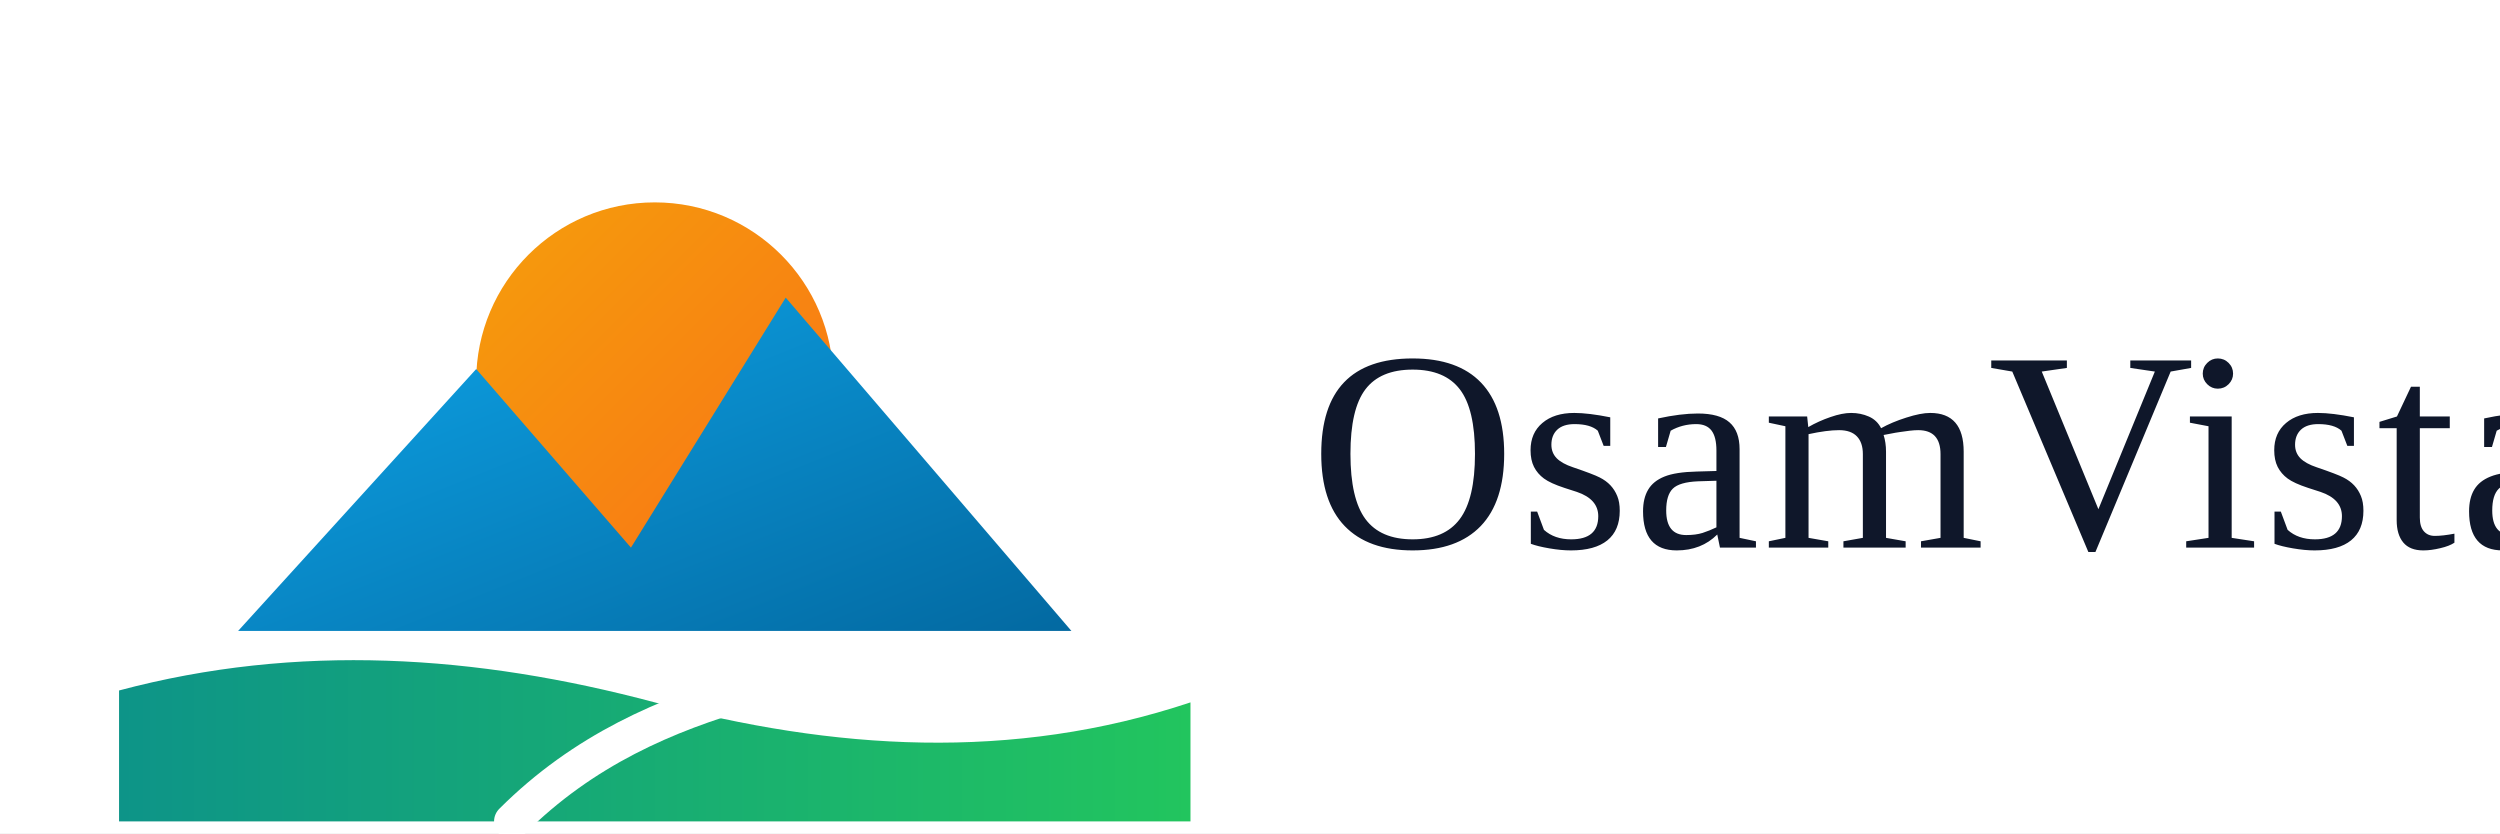
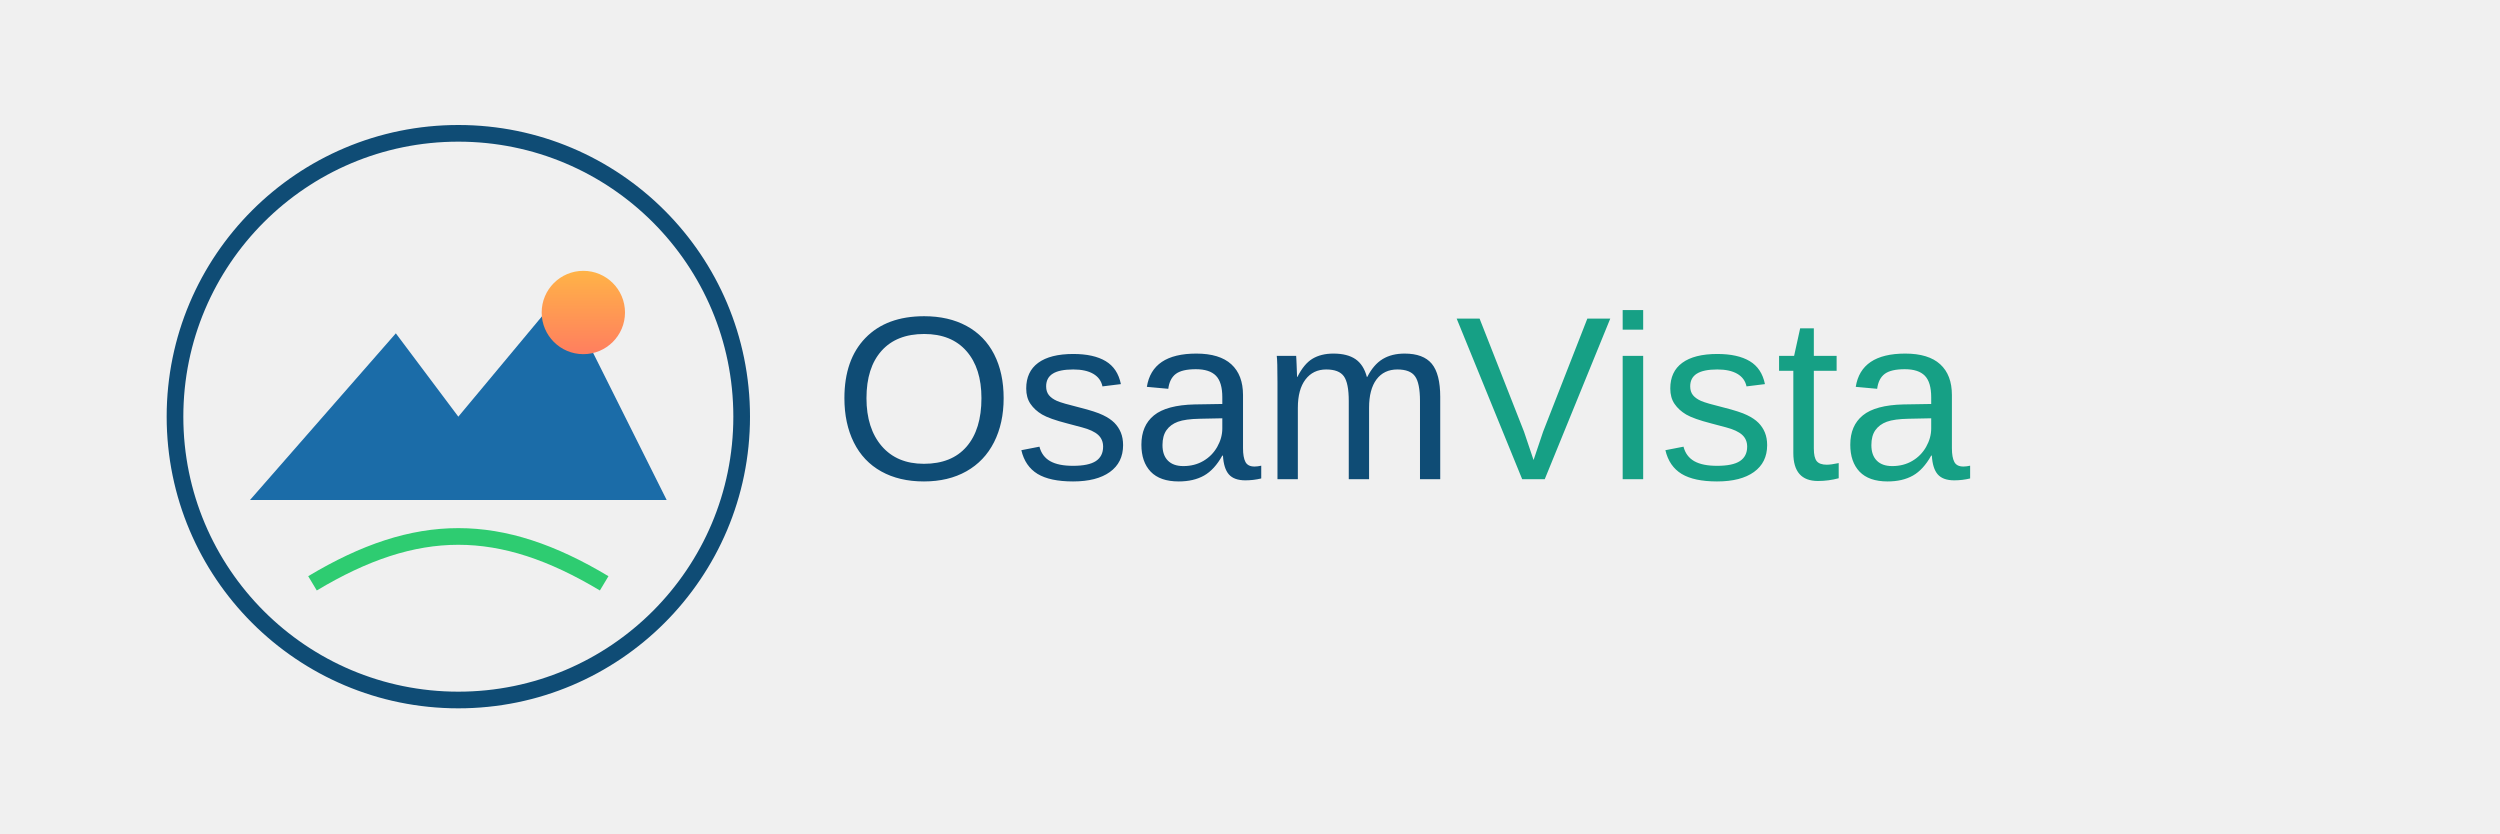
- <svg xmlns="http://www.w3.org/2000/svg" width="420" height="140" viewBox="0 0 420 140" role="img" aria-label="OsamVista logo">
+ <svg xmlns="http://www.w3.org/2000/svg" viewBox="0 0 600 200" width="600" height="200">
  <defs>
-     <linearGradient id="sun" x1="0" x2="1" y1="0" y2="1">
-       <stop offset="0%" stop-color="#f59e0b" />
-       <stop offset="100%" stop-color="#f97316" />
-     </linearGradient>
-     <linearGradient id="mountain" x1="0" x2="1" y1="0" y2="1">
-       <stop offset="0%" stop-color="#0ea5e9" />
-       <stop offset="100%" stop-color="#0369a1" />
-     </linearGradient>
-     <linearGradient id="land" x1="0" x2="1" y1="0" y2="0">
-       <stop offset="0%" stop-color="#0d9488" />
-       <stop offset="100%" stop-color="#22c55e" />
+     <linearGradient id="sunset" x1="0" y1="0" x2="0" y2="1">
+       <stop offset="0%" stop-color="#ffb347" />
+       <stop offset="100%" stop-color="#ff7e5f" />
    </linearGradient>
  </defs>
-   <rect width="420" height="140" fill="white" />
-   <g transform="translate(20 18)">
-     <circle cx="90" cy="46" r="30" fill="url(#sun)" />
-     <path d="M20 88 L60 44 L86 74 L112 32 L160 88 Z" fill="url(#mountain)" />
-     <path d="M0 98 C30 90 60 92 90 100 C120 108 150 110 180 100 L180 120 L0 120 Z" fill="url(#land)" />
-     <path d="M66 120 C78 108 92 102 106 98" fill="none" stroke="white" stroke-width="6" stroke-linecap="round" />
+   <g transform="translate(40,30)">
+     <circle cx="70" cy="70" r="68" fill="none" stroke="#0f4c75" stroke-width="4" />
+     <path d="M20 90 L55 50 L70 70 L95 40 L120 90 Z" fill="#1b6ca8" />
+     <circle cx="100" cy="45" r="10" fill="url(#sunset)" />
+     <path d="M35 110 C60 95,80 95,105 110" fill="none" stroke="#2ecc71" stroke-width="4" />
  </g>
-   <text x="220" y="92" font-family="Georgia, 'Times New Roman', serif" font-size="48" fill="#0f172a" letter-spacing="0.5">OsamVista</text>
+   <text x="200" y="115" font-size="56" font-family="Poppins, Arial, sans-serif" fill="#0f4c75">
+     Osam<tspan fill="#16a085">Vista</tspan>
+   </text>
</svg>
